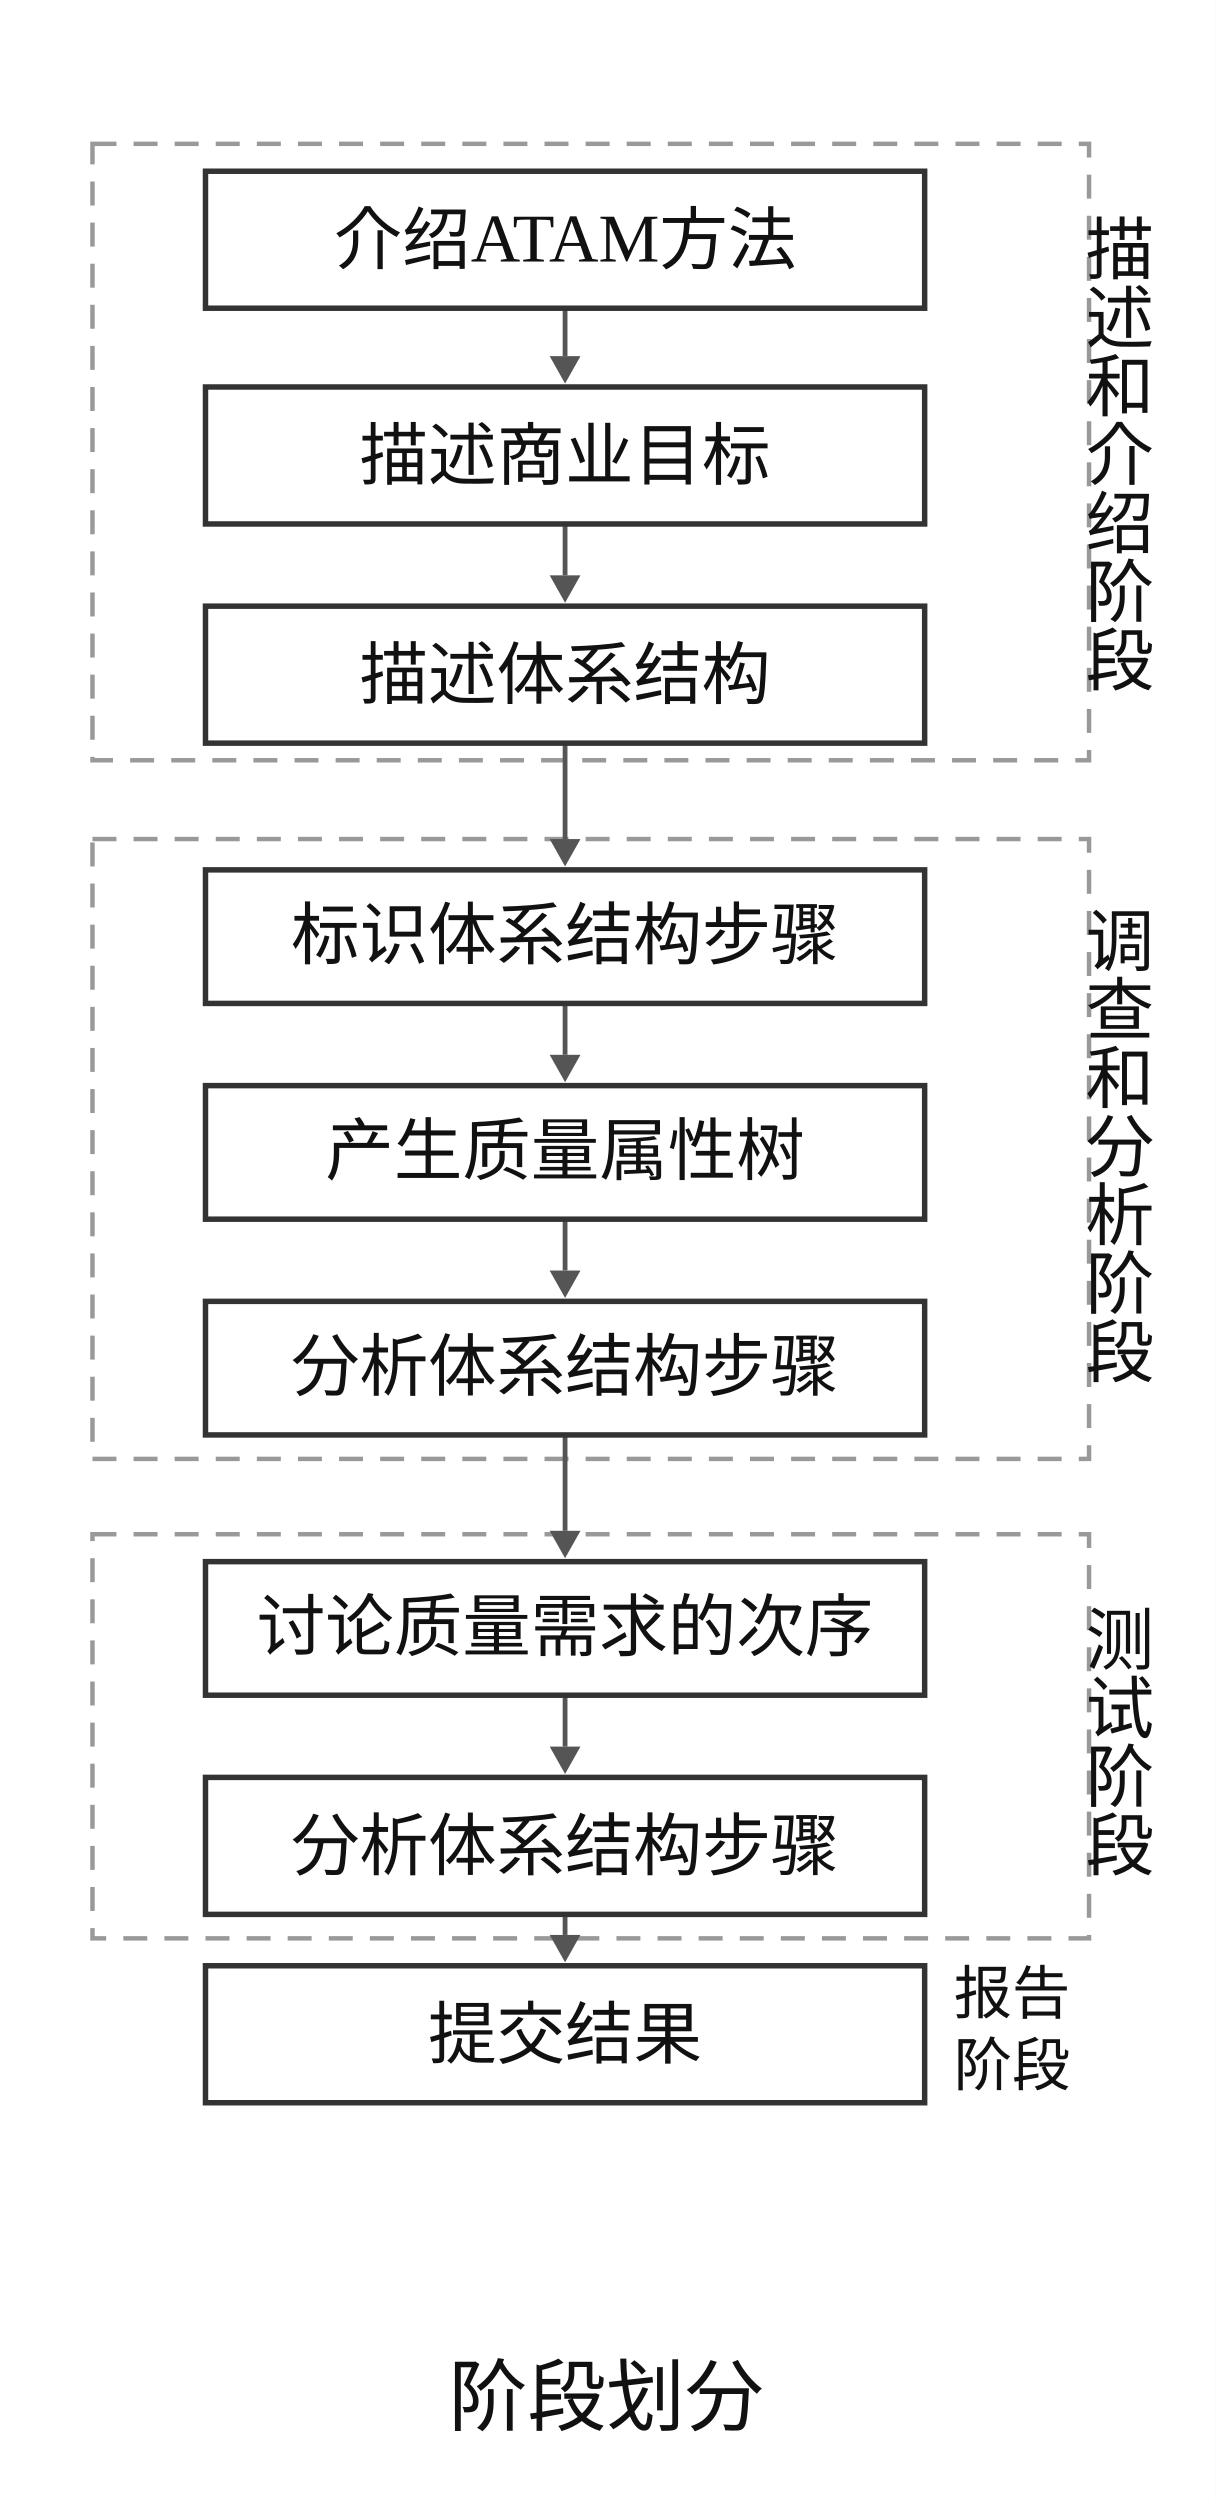
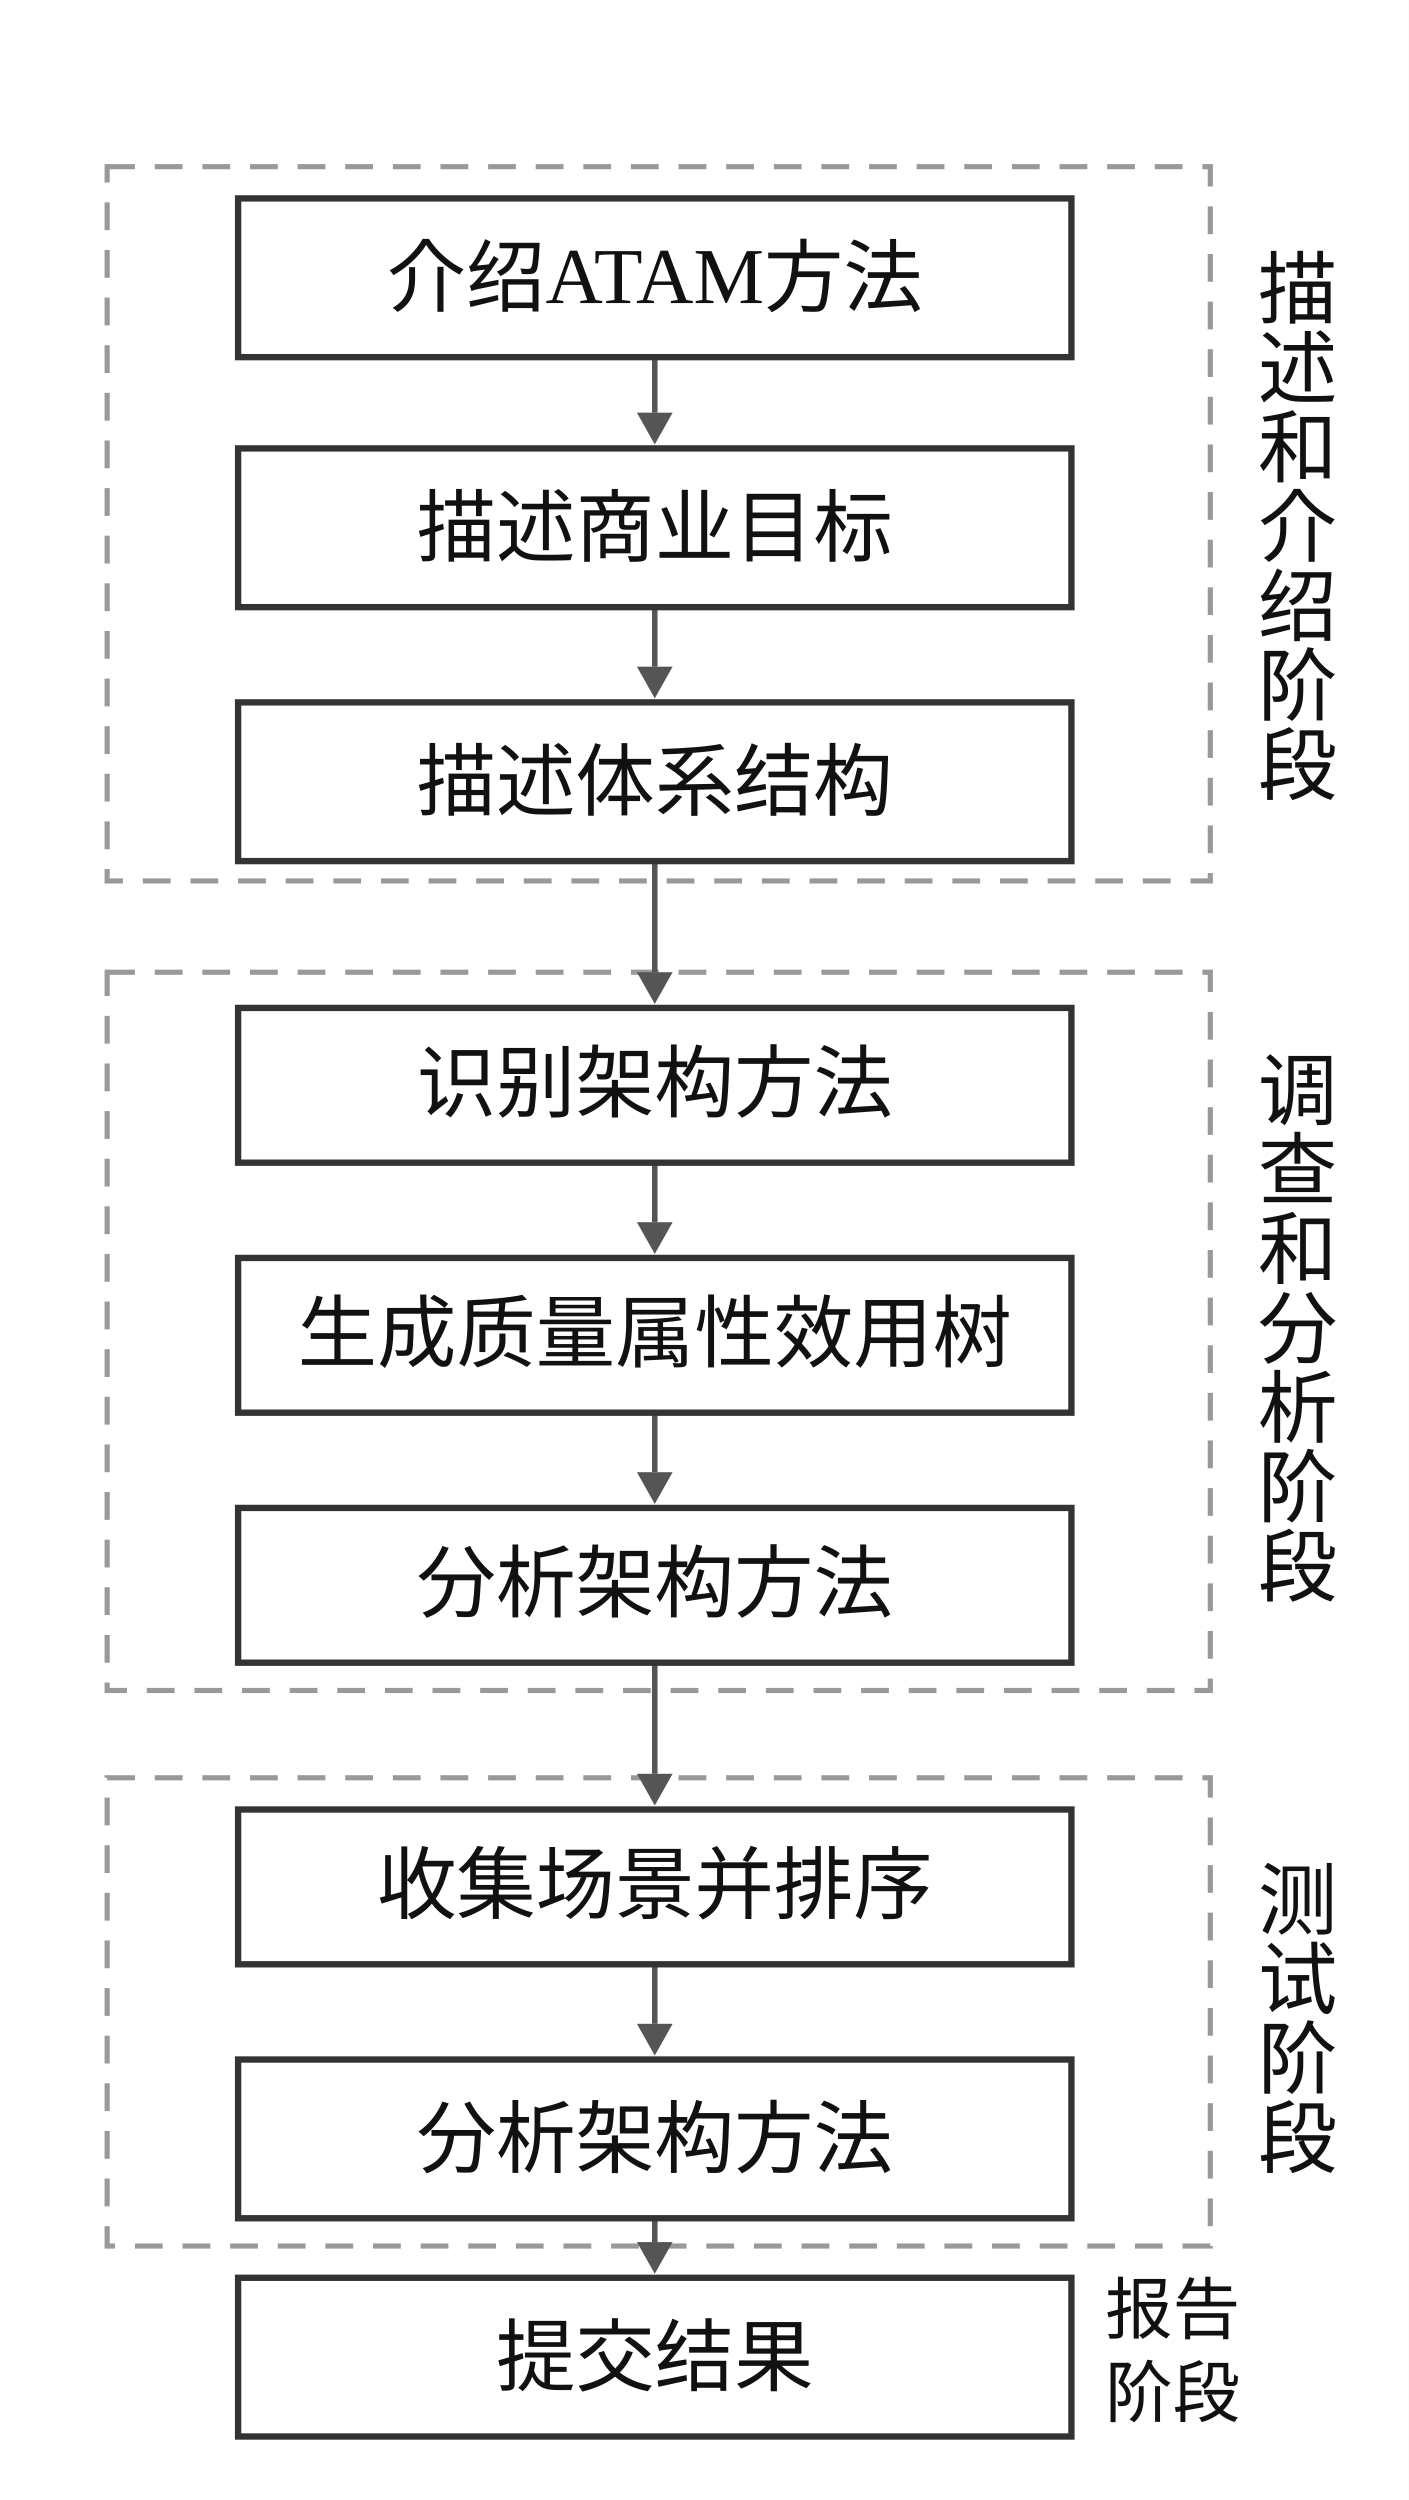
- <svg xmlns="http://www.w3.org/2000/svg" width="710" height="1460" viewBox="0 0 355 730">
-   <rect x="0" y="0" width="355" height="730" fill="#ffffff" />
+ <svg xmlns="http://www.w3.org/2000/svg" width="710" height="1260" viewBox="0 0 355 630">
+   <rect x="0" y="0" width="355" height="630" fill="#ffffff" />
  <g fill="none" stroke="#999" stroke-width="1.3" stroke-dasharray="7 5">
-     <rect x="27" y="42" width="291" height="180" />
-     <rect x="27" y="245" width="291" height="181" />
-     <rect x="27" y="448" width="291" height="118" />
+     <rect x="27" y="42" width="278" height="180" />
+     <rect x="27" y="245" width="278" height="181" />
+     <rect x="27" y="448" width="278" height="118" />
  </g>
  <g stroke="#555" stroke-width="1.4" fill="none">
    <line x1="165" y1="90" x2="165" y2="104" />
    <line x1="165" y1="153" x2="165" y2="168" />
    <line x1="165" y1="217" x2="165" y2="245" />
    <line x1="165" y1="293" x2="165" y2="308" />
    <line x1="165" y1="356" x2="165" y2="371" />
    <line x1="165" y1="419" x2="165" y2="447" />
    <line x1="165" y1="495" x2="165" y2="510" />
    <line x1="165" y1="559" x2="165" y2="565" />
  </g>
  <g fill="#555">
    <polygon points="160.5,104 169.5,104 165,112" />
    <polygon points="160.5,168 169.5,168 165,176" />
    <polygon points="160.5,245 169.5,245 165,253" />
    <polygon points="160.5,308 169.5,308 165,316" />
    <polygon points="160.5,371 169.5,371 165,379" />
    <polygon points="160.5,447 169.5,447 165,455" />
    <polygon points="160.5,510 169.5,510 165,518" />
    <polygon points="160.5,565 169.5,565 165,573" />
  </g>
  <g fill="#ffffff" stroke="#333" stroke-width="1.6">
    <rect x="60" y="50" width="210" height="40" />
    <rect x="60" y="113" width="210" height="40" />
    <rect x="60" y="177" width="210" height="40" />
    <rect x="60" y="254" width="210" height="39" />
    <rect x="60" y="317" width="210" height="39" />
    <rect x="60" y="380" width="210" height="39" />
    <rect x="60" y="456" width="210" height="39" />
    <rect x="60" y="519" width="210" height="40" />
    <rect x="60" y="574" width="210" height="40" />
  </g>
  <g font-family="Liberation Serif, WenQuanYi Zen Hei, DejaVu Serif, serif" font-size="20" fill="#111" text-anchor="middle">
    <text x="165" y="77">介绍ATAM方法</text>
    <text x="165" y="140">描述商业目标</text>
    <text x="165" y="204">描述体系结构</text>
-     <text x="165" y="280">标识体系结构步骤</text>
-     <text x="165" y="343">产生质量属性树</text>
-     <text x="165" y="406">分析体系结构步骤</text>
-     <text x="165" y="482">讨论质量需求的次序</text>
-     <text x="165" y="546">分析体系结构步骤</text>
+     <text x="165" y="280">识别架构方法</text>
+     <text x="165" y="343">生成质量属性效用树</text>
+     <text x="165" y="406">分析架构方法</text>
+     <text x="165" y="482">收集场景并排序</text>
+     <text x="165" y="546">分析架构方法</text>
    <text x="165" y="601">提交结果</text>
  </g>
  <g font-family="Liberation Serif, WenQuanYi Zen Hei, DejaVu Serif, serif" font-size="20" fill="#111" text-anchor="middle">
    <text x="327" y="80">描</text>
    <text x="327" y="100">述</text>
    <text x="327" y="120">和</text>
    <text x="327" y="140">介</text>
    <text x="327" y="160">绍</text>
    <text x="327" y="180">阶</text>
    <text x="327" y="200">段</text>
    <text x="327" y="282">调</text>
    <text x="327" y="302">查</text>
    <text x="327" y="322">和</text>
    <text x="327" y="342">分</text>
    <text x="327" y="362">析</text>
    <text x="327" y="382">阶</text>
    <text x="327" y="402">段</text>
    <text x="327" y="486">测</text>
    <text x="327" y="506">试</text>
    <text x="327" y="526">阶</text>
    <text x="327" y="546">段</text>
    <text x="287" y="588" font-size="17">报</text>
    <text x="304" y="588" font-size="17">告</text>
    <text x="287" y="609" font-size="17">阶</text>
    <text x="304" y="609" font-size="17">段</text>
  </g>
  <g font-family="Liberation Serif, WenQuanYi Zen Hei, DejaVu Serif, serif" font-size="23" fill="#111" text-anchor="middle">
-     <text x="177" y="708">阶段划分</text>
  </g>
</svg>
